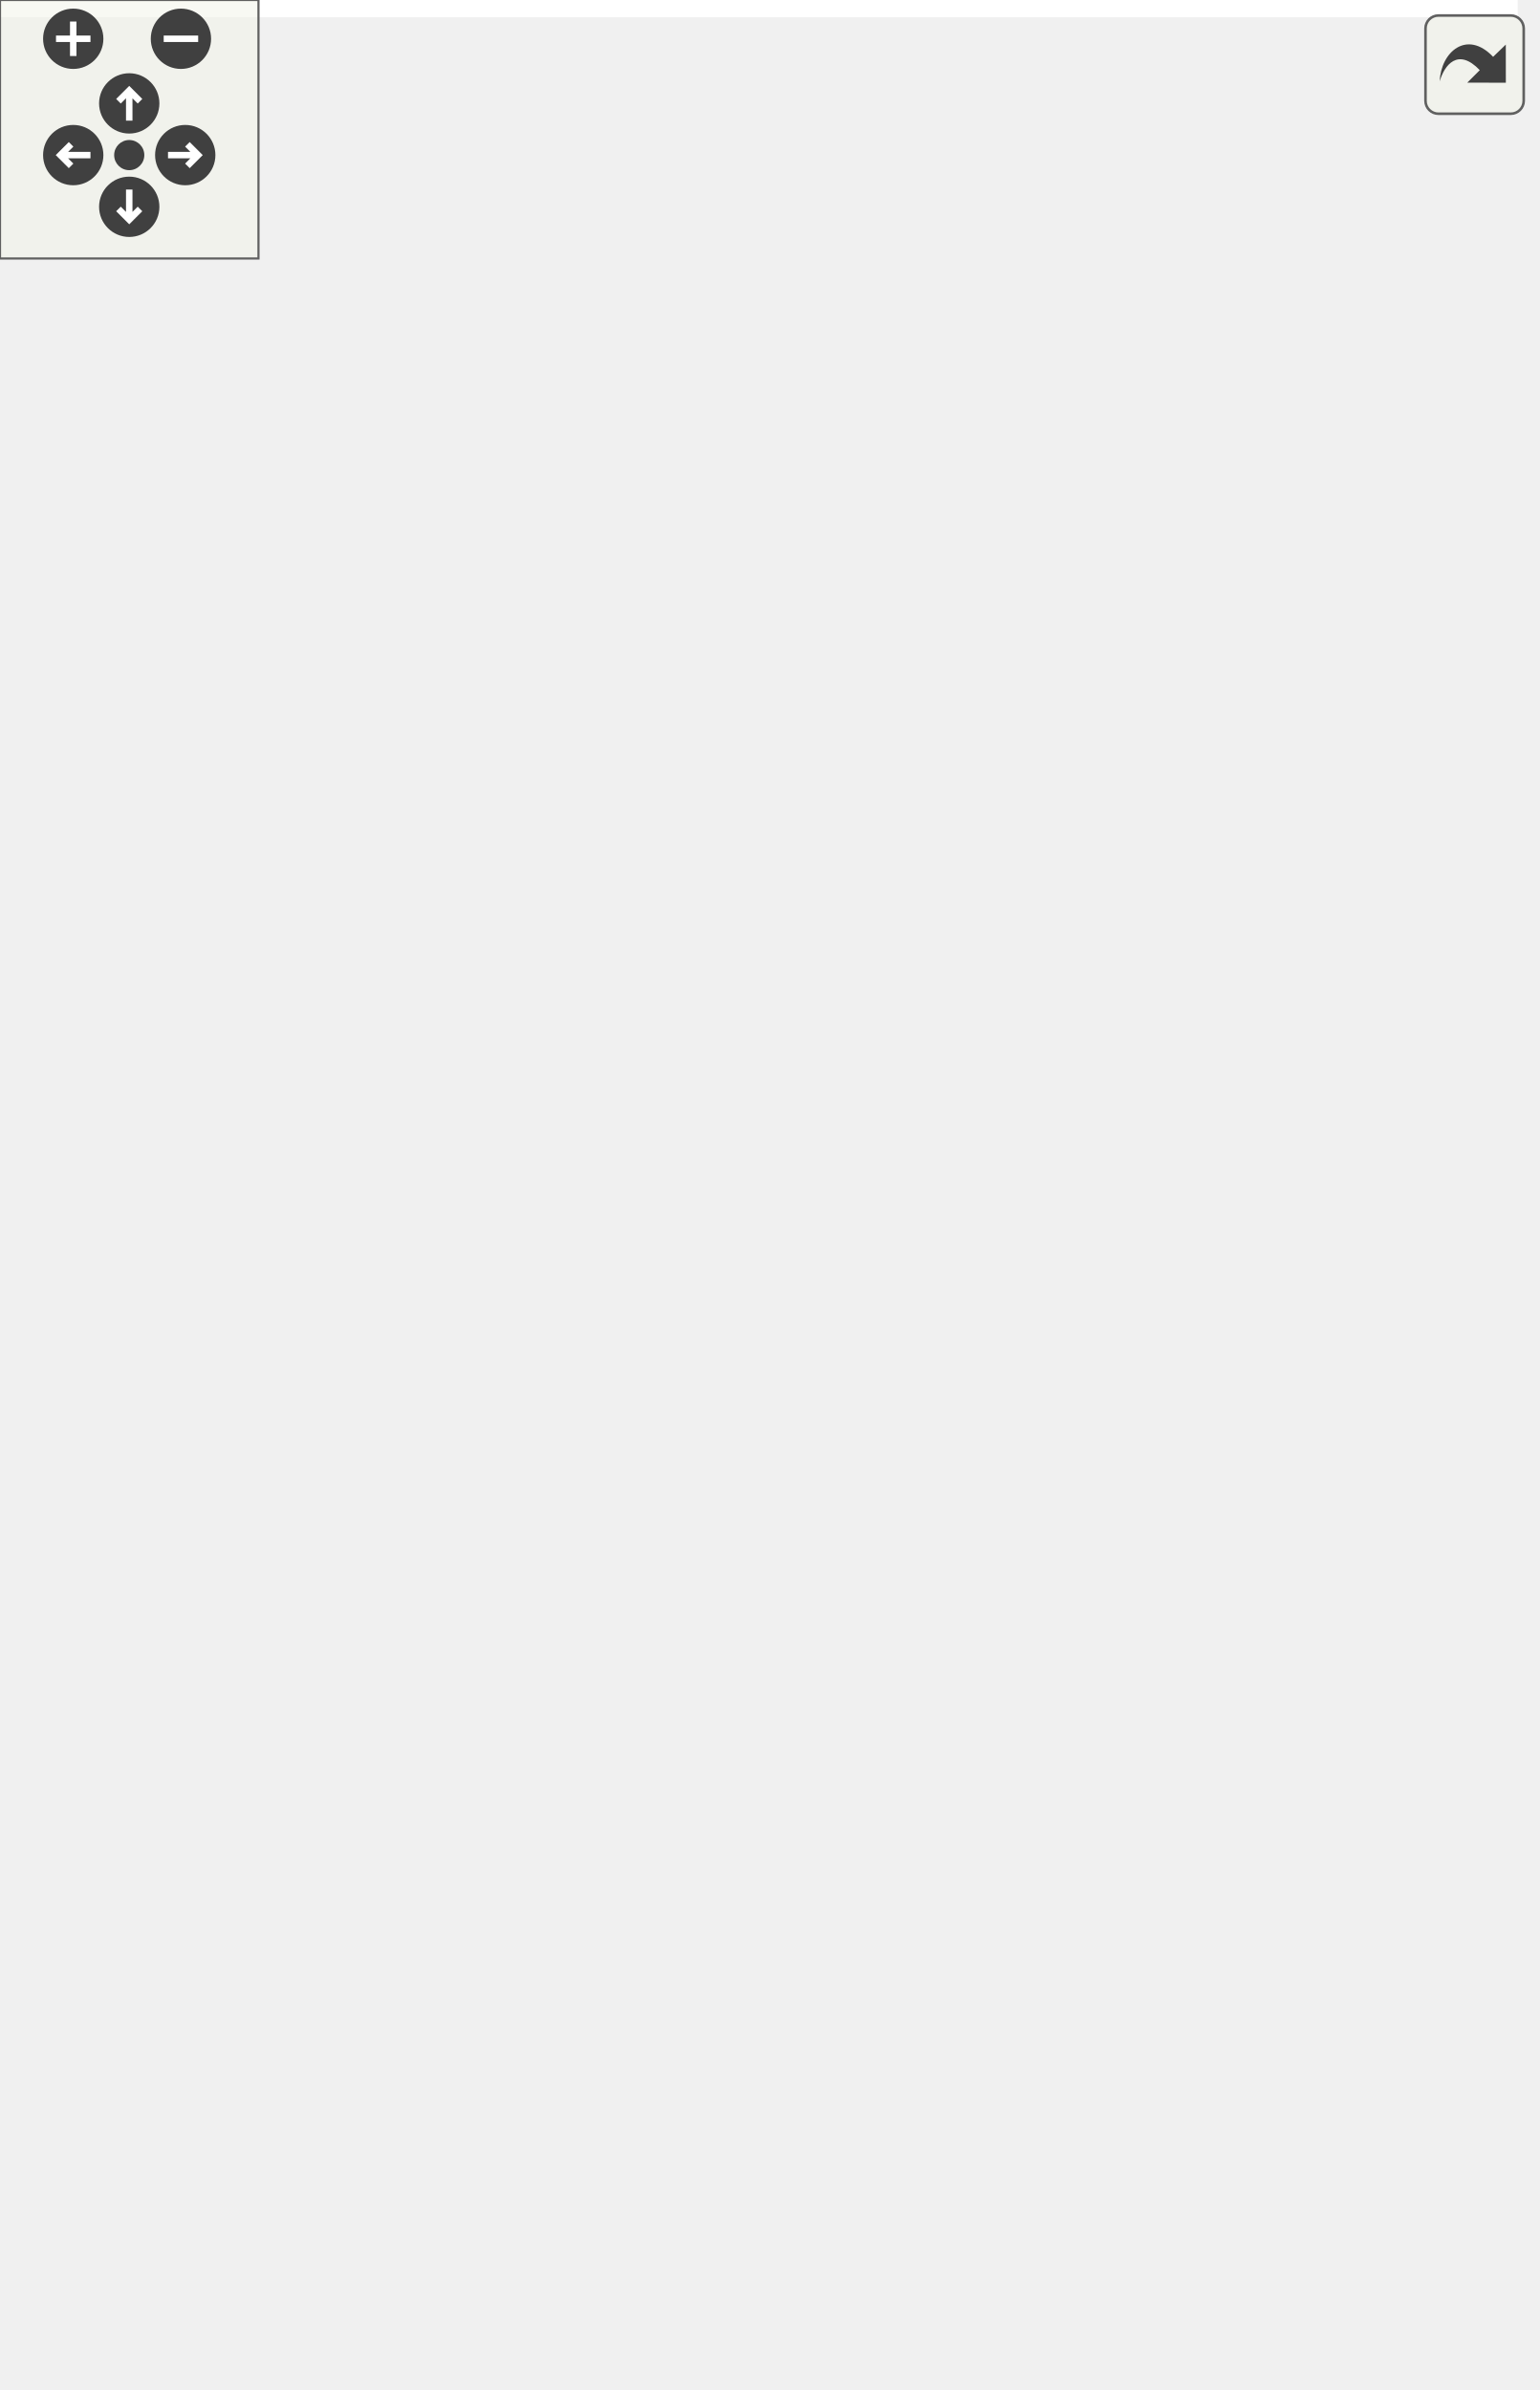
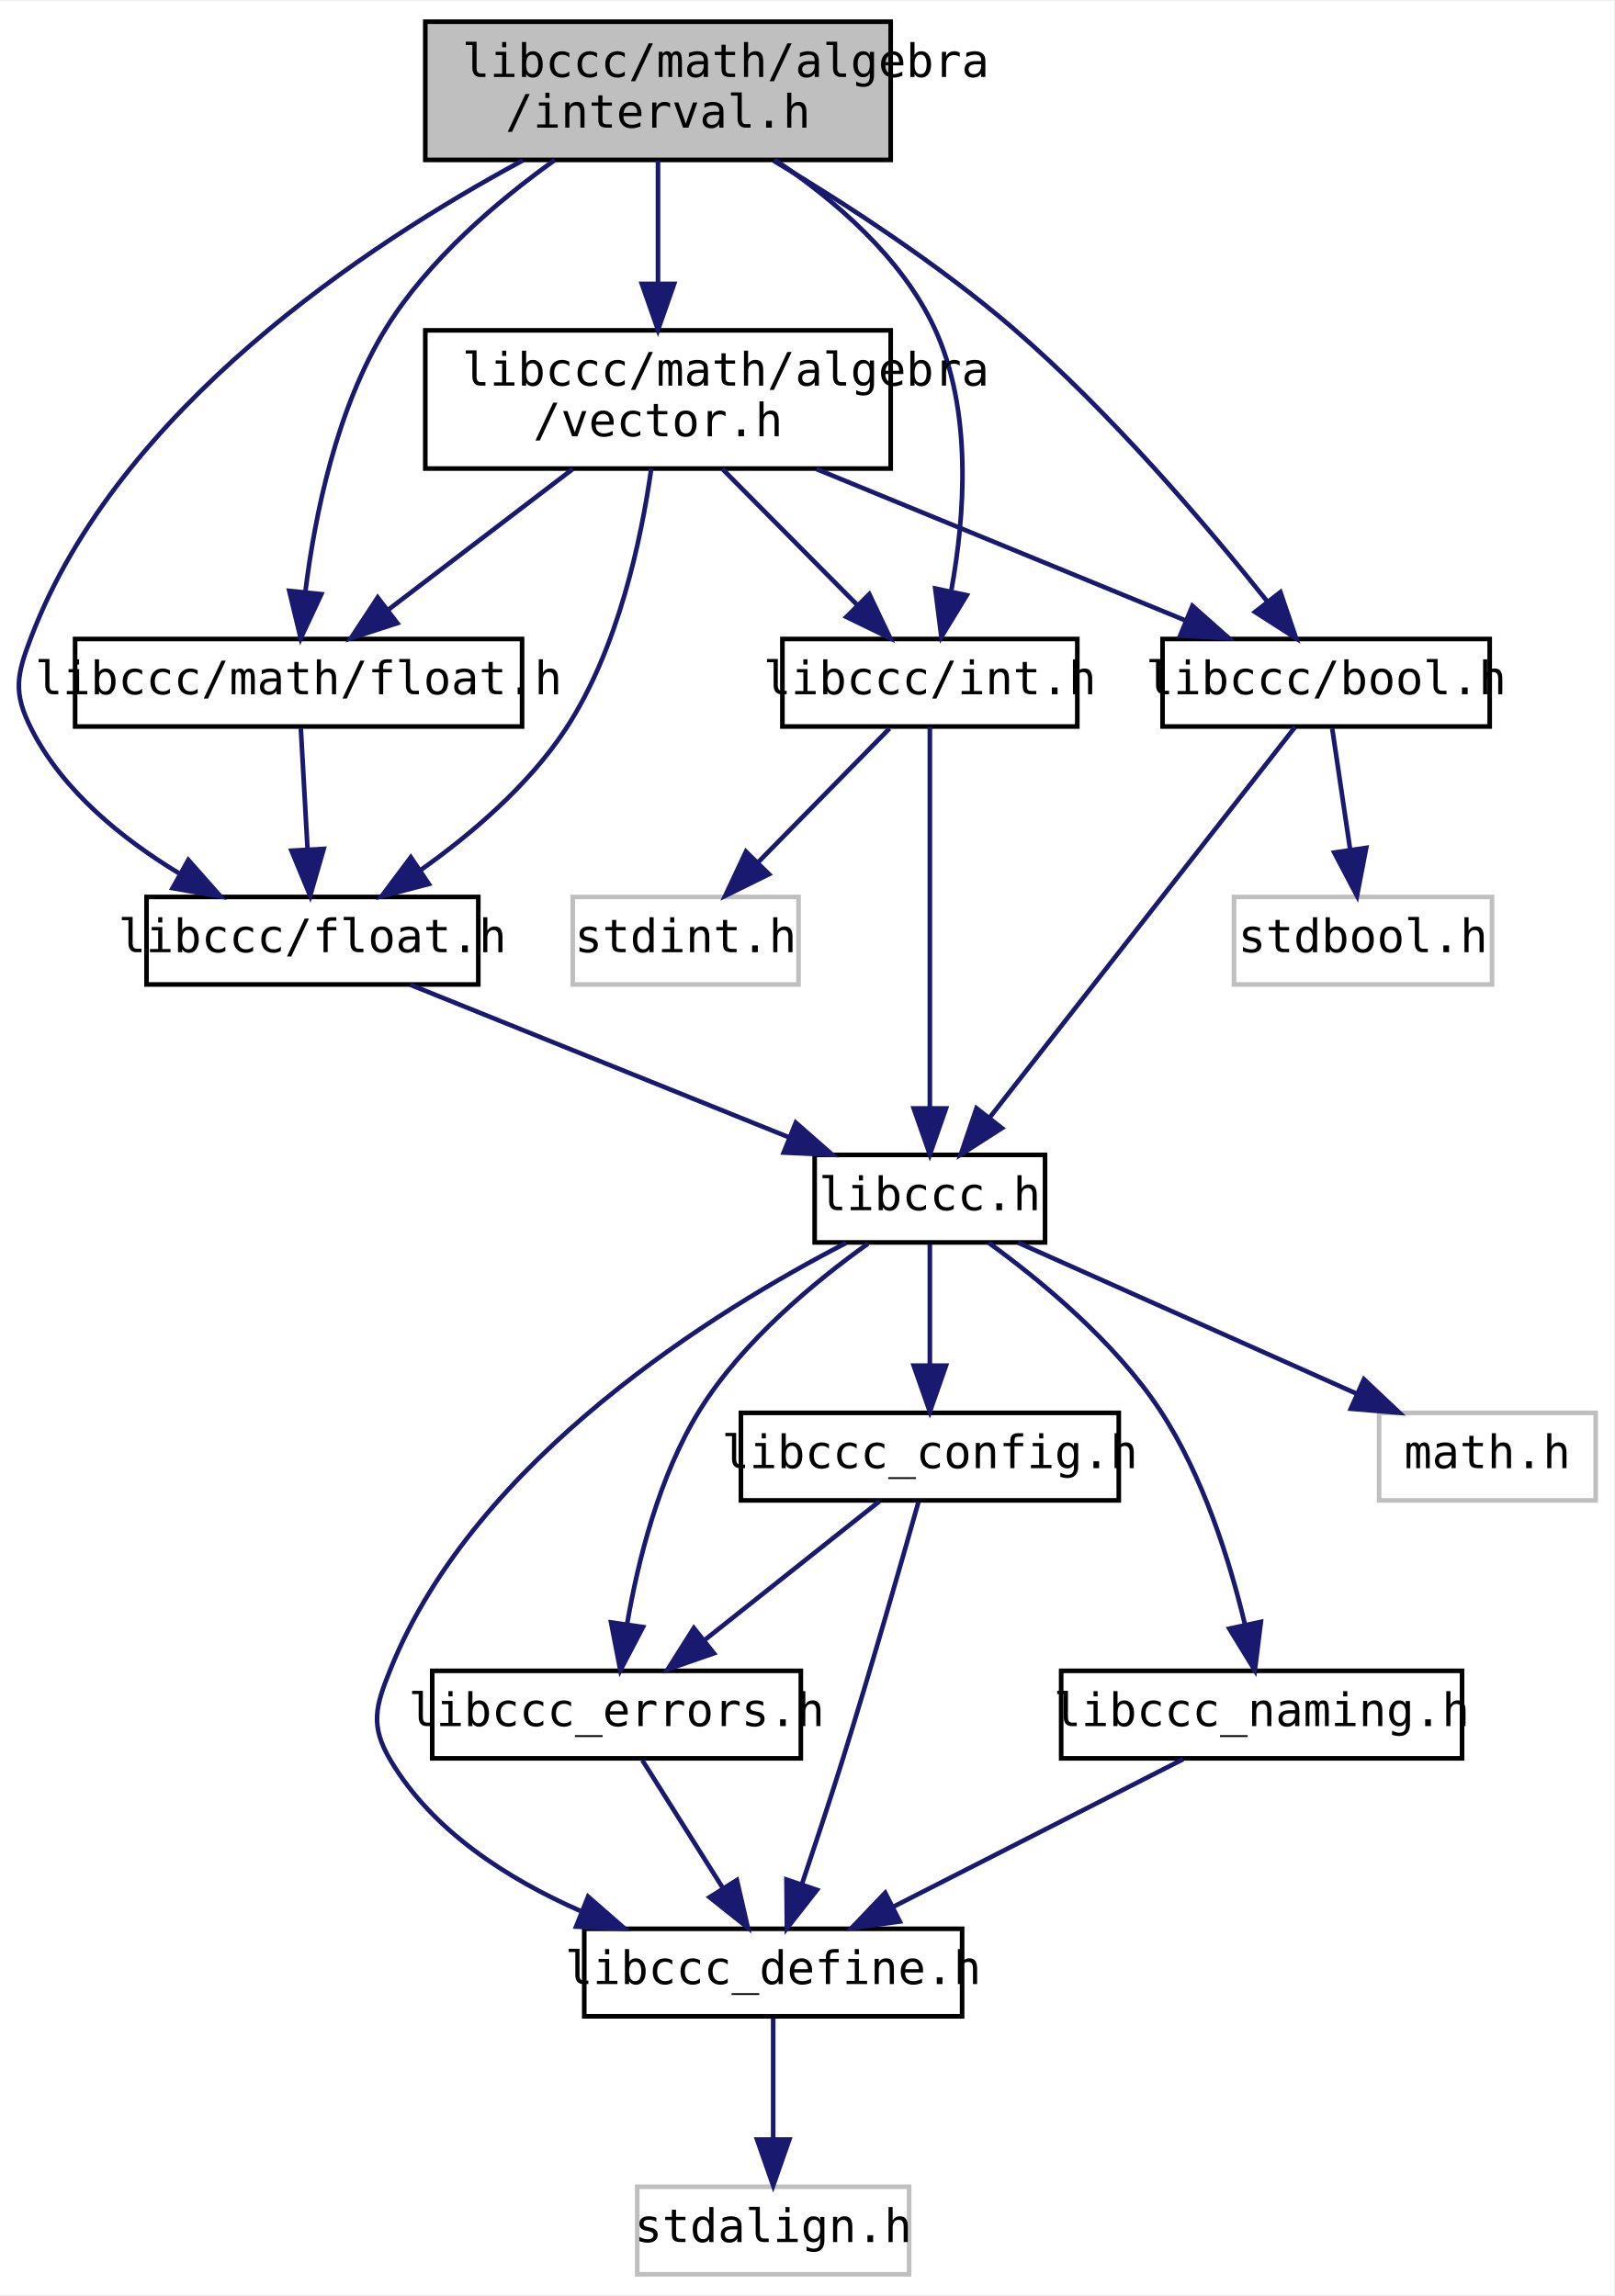
- <svg xmlns="http://www.w3.org/2000/svg" xmlns:xlink="http://www.w3.org/1999/xlink" id="main" version="1.1" xml:space="preserve">
-   <style type="text/css">
- .edge:hover path { stroke: red; }
- .edge:hover polygon { stroke: red; fill: red; }
- </style>
-   <defs>
-     <circle id="rim" cx="0" cy="0" r="7" />
-     <circle id="rim2" cx="0" cy="0" r="3.5" />
-     <g id="zoomPlus">
-       <use xlink:href="#rim" fill="#404040">
-         <set attributeName="fill" to="#808080" begin="zoomplus.mouseover" end="zoomplus.mouseout" />
-       </use>
-       <path d="M-4,0h8M0,-4v8" fill="none" stroke="white" stroke-width="1.5" pointer-events="none" />
-     </g>
-     <g id="zoomMin">
-       <use xlink:href="#rim" fill="#404040">
-         <set attributeName="fill" to="#808080" begin="zoomminus.mouseover" end="zoomminus.mouseout" />
-       </use>
-       <path d="M-4,0h8" fill="none" stroke="white" stroke-width="1.5" pointer-events="none" />
-     </g>
-     <g id="dirArrow">
-       <path fill="none" stroke="white" stroke-width="1.5" d="M0,-3.0v7 M-2.5,-0.5L0,-3.0L2.5,-0.5" />
-     </g>
-     <g id="resetDef">
-       <use xlink:href="#rim2" fill="#404040">
-         <set attributeName="fill" to="#808080" begin="reset.mouseover" end="reset.mouseout" />
-       </use>
-     </g>
-   </defs>
-   <svg id="graph" class="graph">
-     <g id="viewport">
-       <polygon fill="white" stroke="transparent" points="-4,4 -4,-494 352.3,-494 352.3,4 -4,4" />
-       <g id="node1" class="node">
-         <g id="a_node1">
-           <a xlink:title=" ">
-             <polygon fill="#bfbfbf" stroke="black" points="88.3,-459.5 88.3,-489.5 189.3,-489.5 189.3,-459.5 88.3,-459.5" />
-             <text text-anchor="start" x="96.3" y="-477.5" font-family="Consolas" font-size="10.00">libccc/math/algebra</text>
-             <text text-anchor="middle" x="138.8" y="-466.5" font-family="Consolas" font-size="10.00">/interval.h</text>
-           </a>
-         </g>
-       </g>
-       <g id="node2" class="node">
-         <g id="a_node2">
-           <a xlink:href="bool_8h.html" target="_top" xlink:title=" ">
-             <polygon fill="white" stroke="black" points="248.3,-336.5 248.3,-355.5 319.3,-355.5 319.3,-336.5 248.3,-336.5" />
-             <text text-anchor="middle" x="283.8" y="-343.5" font-family="Consolas" font-size="10.00">libccc/bool.h</text>
-           </a>
-         </g>
-       </g>
-       <g id="edge1" class="edge">
-         <path fill="none" stroke="midnightblue" d="M163.88,-459.33C179.53,-449.96 199.68,-436.87 215.8,-423 237.08,-404.68 258.1,-379.88 271.01,-363.67" />
-         <polygon fill="midnightblue" stroke="midnightblue" points="273.88,-365.67 277.29,-355.64 268.37,-361.36 273.88,-365.67" />
-       </g>
-       <g id="node10" class="node">
-         <g id="a_node10">
-           <a xlink:href="int_8h.html" target="_top" xlink:title=" ">
-             <polygon fill="white" stroke="black" points="165.8,-336.5 165.8,-355.5 229.8,-355.5 229.8,-336.5 165.8,-336.5" />
-             <text text-anchor="middle" x="197.8" y="-343.5" font-family="Consolas" font-size="10.00">libccc/int.h</text>
-           </a>
-         </g>
-       </g>
-       <g id="edge13" class="edge">
-         <path fill="none" stroke="midnightblue" d="M164.21,-459.48C177.14,-450.83 191.62,-438.43 198.8,-423 207.13,-405.09 205.38,-382.15 202.48,-366.17" />
-         <polygon fill="midnightblue" stroke="midnightblue" points="205.81,-365 200.3,-355.95 198.97,-366.46 205.81,-365" />
-       </g>
-       <g id="node12" class="node">
-         <g id="a_node12">
-           <a xlink:href="float_8h.html" target="_top" xlink:title=" ">
-             <polygon fill="white" stroke="black" points="27.8,-280.5 27.8,-299.5 99.8,-299.5 99.8,-280.5 27.8,-280.5" />
-             <text text-anchor="middle" x="63.8" y="-287.5" font-family="Consolas" font-size="10.00">libccc/float.h</text>
-           </a>
-         </g>
-       </g>
-       <g id="edge16" class="edge">
-         <path fill="none" stroke="midnightblue" d="M109.48,-459.4C75.5,-441.1 21.74,-405.55 2.8,-356 -0.38,-347.7 -1.21,-343.93 2.8,-336 9.6,-322.52 22.56,-312.08 34.79,-304.67" />
-         <polygon fill="midnightblue" stroke="midnightblue" points="36.87,-307.52 43.89,-299.59 33.45,-301.41 36.87,-307.52" />
-       </g>
-       <g id="node13" class="node">
-         <g id="a_node13">
-           <a xlink:href="math_2float_8h.html" target="_top" xlink:title=" ">
-             <polygon fill="white" stroke="black" points="12.3,-336.5 12.3,-355.5 109.3,-355.5 109.3,-336.5 12.3,-336.5" />
-             <text text-anchor="middle" x="60.8" y="-343.5" font-family="Consolas" font-size="10.00">libccc/math/float.h</text>
-           </a>
-         </g>
-       </g>
-       <g id="edge18" class="edge">
-         <path fill="none" stroke="midnightblue" d="M116.4,-459.47C103.86,-450.5 88.95,-437.79 79.8,-423 68.97,-405.5 64.31,-382.14 62.3,-365.96" />
-         <polygon fill="midnightblue" stroke="midnightblue" points="65.74,-365.23 61.26,-355.64 58.78,-365.94 65.74,-365.23" />
-       </g>
-       <g id="node14" class="node">
-         <g id="a_node14">
-           <a xlink:href="vector_8h.html" target="_top" xlink:title=" ">
-             <polygon fill="white" stroke="black" points="88.3,-392.5 88.3,-422.5 189.3,-422.5 189.3,-392.5 88.3,-392.5" />
-             <text text-anchor="start" x="96.3" y="-410.5" font-family="Consolas" font-size="10.00">libccc/math/algebra</text>
-             <text text-anchor="middle" x="138.8" y="-399.5" font-family="Consolas" font-size="10.00">/vector.h</text>
-           </a>
-         </g>
-       </g>
-       <g id="edge20" class="edge">
-         <path fill="none" stroke="midnightblue" d="M138.8,-459.4C138.8,-451.64 138.8,-441.81 138.8,-432.86" />
-         <polygon fill="midnightblue" stroke="midnightblue" points="142.3,-432.58 138.8,-422.58 135.3,-432.58 142.3,-432.58" />
-       </g>
-       <g id="node3" class="node">
-         <g id="a_node3">
-           <a xlink:href="libccc_8h.html" target="_top" xlink:title=" ">
-             <polygon fill="white" stroke="black" points="172.8,-224.5 172.8,-243.5 222.8,-243.5 222.8,-224.5 172.8,-224.5" />
-             <text text-anchor="middle" x="197.8" y="-231.5" font-family="Consolas" font-size="10.00">libccc.h</text>
-           </a>
-         </g>
-       </g>
-       <g id="edge2" class="edge">
-         <path fill="none" stroke="midnightblue" d="M277.05,-336.37C262.79,-318.14 229.4,-275.43 210.83,-251.68" />
-         <polygon fill="midnightblue" stroke="midnightblue" points="213.43,-249.31 204.51,-243.59 207.92,-253.63 213.43,-249.31" />
-       </g>
-       <g id="node9" class="node">
-         <g id="a_node9">
-           <a xlink:title=" ">
-             <polygon fill="white" stroke="#bfbfbf" points="263.8,-280.5 263.8,-299.5 319.8,-299.5 319.8,-280.5 263.8,-280.5" />
-             <text text-anchor="middle" x="291.8" y="-287.5" font-family="Consolas" font-size="10.00">stdbool.h</text>
-           </a>
-         </g>
-       </g>
-       <g id="edge12" class="edge">
-         <path fill="none" stroke="midnightblue" d="M285.12,-336.08C286.18,-328.93 287.7,-318.64 289.03,-309.69" />
-         <polygon fill="midnightblue" stroke="midnightblue" points="292.5,-310.16 290.5,-299.75 285.57,-309.13 292.5,-310.16" />
-       </g>
-       <g id="node4" class="node">
-         <g id="a_node4">
-           <a xlink:href="libccc__define_8h.html" target="_top" xlink:title=" ">
-             <polygon fill="white" stroke="black" points="157.8,-56.5 157.8,-75.5 239.8,-75.5 239.8,-56.5 157.8,-56.5" />
-             <text text-anchor="middle" x="198.8" y="-63.5" font-family="Consolas" font-size="10.00">libccc_define.h</text>
-           </a>
-         </g>
-       </g>
-       <g id="edge3" class="edge">
-         <path fill="none" stroke="midnightblue" d="M184.02,-224.42C154.49,-204.93 89.83,-155.61 115.8,-112 124.89,-96.72 141.19,-86.31 156.94,-79.39" />
-         <polygon fill="midnightblue" stroke="midnightblue" points="158.63,-82.48 166.61,-75.51 156.03,-75.98 158.63,-82.48" />
-       </g>
-       <g id="node6" class="node">
-         <g id="a_node6">
-           <a xlink:href="libccc__errors_8h.html" target="_top" xlink:title=" ">
-             <polygon fill="white" stroke="black" points="124.8,-112.5 124.8,-131.5 204.8,-131.5 204.8,-112.5 124.8,-112.5" />
-             <text text-anchor="middle" x="164.8" y="-119.5" font-family="Consolas" font-size="10.00">libccc_errors.h</text>
-           </a>
-         </g>
-       </g>
-       <g id="edge5" class="edge">
-         <path fill="none" stroke="midnightblue" d="M194.79,-224.42C191.66,-215.39 186.69,-200.76 182.8,-188 178.05,-172.42 173.15,-154.59 169.66,-141.55" />
-         <polygon fill="midnightblue" stroke="midnightblue" points="173.04,-140.64 167.1,-131.87 166.28,-142.44 173.04,-140.64" />
-       </g>
-       <g id="node7" class="node">
-         <g id="a_node7">
-           <a xlink:href="libccc__config_8h.html" target="_top" xlink:title=" ">
-             <polygon fill="white" stroke="black" points="191.8,-168.5 191.8,-187.5 273.8,-187.5 273.8,-168.5 191.8,-168.5" />
-             <text text-anchor="middle" x="232.8" y="-175.5" font-family="Consolas" font-size="10.00">libccc_config.h</text>
-           </a>
-         </g>
-       </g>
-       <g id="edge7" class="edge">
-         <path fill="none" stroke="midnightblue" d="M203.58,-224.08C208.47,-216.53 215.62,-205.49 221.63,-196.23" />
-         <polygon fill="midnightblue" stroke="midnightblue" points="224.62,-198.05 227.12,-187.75 218.75,-194.24 224.62,-198.05" />
-       </g>
-       <g id="node8" class="node">
-         <g id="a_node8">
-           <a xlink:href="libccc__naming_8h.html" target="_top" xlink:title=" ">
-             <polygon fill="white" stroke="black" points="261.3,-112.5 261.3,-131.5 348.3,-131.5 348.3,-112.5 261.3,-112.5" />
-             <text text-anchor="middle" x="304.8" y="-119.5" font-family="Consolas" font-size="10.00">libccc_naming.h</text>
-           </a>
-         </g>
-       </g>
-       <g id="edge10" class="edge">
-         <path fill="none" stroke="midnightblue" d="M223.03,-225.36C241.92,-218.43 267.1,-206.44 282.8,-188 294.01,-174.83 299.58,-155.69 302.3,-141.59" />
-         <polygon fill="midnightblue" stroke="midnightblue" points="305.78,-142 303.93,-131.57 298.87,-140.88 305.78,-142" />
-       </g>
-       <g id="node5" class="node">
-         <g id="a_node5">
-           <a xlink:title=" ">
-             <polygon fill="white" stroke="#bfbfbf" points="169.3,-0.5 169.3,-19.5 228.3,-19.5 228.3,-0.5 169.3,-0.5" />
-             <text text-anchor="middle" x="198.8" y="-7.5" font-family="Consolas" font-size="10.00">stdalign.h</text>
-           </a>
-         </g>
-       </g>
-       <g id="edge4" class="edge">
-         <path fill="none" stroke="midnightblue" d="M198.8,-56.08C198.8,-49.01 198.8,-38.86 198.8,-29.99" />
-         <polygon fill="midnightblue" stroke="midnightblue" points="202.3,-29.75 198.8,-19.75 195.3,-29.75 202.3,-29.75" />
-       </g>
-       <g id="edge6" class="edge">
-         <path fill="none" stroke="midnightblue" d="M170.41,-112.08C175.16,-104.53 182.11,-93.49 187.95,-84.23" />
-         <polygon fill="midnightblue" stroke="midnightblue" points="190.92,-86.08 193.29,-75.75 185,-82.35 190.92,-86.08" />
-       </g>
-       <g id="edge8" class="edge">
-         <path fill="none" stroke="midnightblue" d="M230.32,-168.14C226.79,-155.6 220.04,-131.97 213.8,-112 211.03,-103.15 207.79,-93.37 205.04,-85.2" />
-         <polygon fill="midnightblue" stroke="midnightblue" points="208.3,-83.94 201.77,-75.6 201.68,-86.19 208.3,-83.94" />
-       </g>
-       <g id="edge9" class="edge">
-         <path fill="none" stroke="midnightblue" d="M221.87,-168.32C211.62,-160.18 196.08,-147.84 183.8,-138.09" />
-         <polygon fill="midnightblue" stroke="midnightblue" points="185.93,-135.31 175.92,-131.83 181.58,-140.79 185.93,-135.31" />
-       </g>
-       <g id="edge11" class="edge">
-         <path fill="none" stroke="midnightblue" d="M287.77,-112.32C270.77,-103.66 244.42,-90.24 224.8,-80.25" />
-         <polygon fill="midnightblue" stroke="midnightblue" points="226.28,-77.08 215.79,-75.65 223.11,-83.31 226.28,-77.08" />
-       </g>
-       <g id="edge15" class="edge">
-         <path fill="none" stroke="midnightblue" d="M197.8,-336.37C197.8,-318.62 197.8,-277.67 197.8,-253.6" />
-         <polygon fill="midnightblue" stroke="midnightblue" points="201.3,-253.59 197.8,-243.59 194.3,-253.59 201.3,-253.59" />
-       </g>
-       <g id="node11" class="node">
-         <g id="a_node11">
-           <a xlink:title=" ">
-             <polygon fill="white" stroke="#bfbfbf" points="120.3,-280.5 120.3,-299.5 169.3,-299.5 169.3,-280.5 120.3,-280.5" />
-             <text text-anchor="middle" x="144.8" y="-287.5" font-family="Consolas" font-size="10.00">stdint.h</text>
-           </a>
-         </g>
-       </g>
-       <g id="edge14" class="edge">
-         <path fill="none" stroke="midnightblue" d="M189.05,-336.08C181.33,-328.22 169.89,-316.57 160.58,-307.08" />
-         <polygon fill="midnightblue" stroke="midnightblue" points="162.89,-304.44 153.39,-299.75 157.89,-309.34 162.89,-304.44" />
-       </g>
-       <g id="edge17" class="edge">
-         <path fill="none" stroke="midnightblue" d="M85.03,-280.44C107.18,-271.52 142.12,-257.44 167.23,-247.32" />
-         <polygon fill="midnightblue" stroke="midnightblue" points="168.7,-250.5 176.66,-243.52 166.08,-244.01 168.7,-250.5" />
-       </g>
-       <g id="edge19" class="edge">
-         <path fill="none" stroke="midnightblue" d="M61.29,-336.08C61.69,-329.01 62.25,-318.86 62.74,-309.99" />
-         <polygon fill="midnightblue" stroke="midnightblue" points="66.25,-309.93 63.31,-299.75 59.26,-309.54 66.25,-309.93" />
-       </g>
-       <g id="edge21" class="edge">
-         <path fill="none" stroke="midnightblue" d="M173.16,-392.4C197.49,-382.42 229.83,-369.15 253.25,-359.53" />
-         <polygon fill="midnightblue" stroke="midnightblue" points="254.78,-362.69 262.7,-355.66 252.12,-356.22 254.78,-362.69" />
-       </g>
-       <g id="edge22" class="edge">
-         <path fill="none" stroke="midnightblue" d="M152.78,-392.4C161.53,-383.58 172.83,-372.18 181.91,-363.02" />
-         <polygon fill="midnightblue" stroke="midnightblue" points="184.66,-365.22 189.21,-355.66 179.69,-360.29 184.66,-365.22" />
-       </g>
-       <g id="edge23" class="edge">
-         <path fill="none" stroke="midnightblue" d="M137.34,-392.49C135.23,-377.47 130.24,-353.44 118.8,-336 110.73,-323.71 98.26,-313.11 87.23,-305.29" />
-         <polygon fill="midnightblue" stroke="midnightblue" points="89.06,-302.31 78.81,-299.64 85.16,-308.12 89.06,-302.31" />
-       </g>
-       <g id="edge24" class="edge">
-         <path fill="none" stroke="midnightblue" d="M120.31,-392.4C108.28,-383.22 92.6,-371.26 80.35,-361.92" />
-         <polygon fill="midnightblue" stroke="midnightblue" points="82.22,-358.94 72.15,-355.66 77.97,-364.51 82.22,-358.94" />
-       </g>
-     </g>
-   </svg>
-   <g id="navigator" transform="translate(0 0)" fill="#404254">
-     <rect fill="#f2f5e9" fill-opacity="0.5" stroke="#606060" stroke-width=".5" x="0" y="0" width="60" height="60" />
-     <use id="zoomplus" xlink:href="#zoomPlus" x="17" y="9" />
-     <use id="zoomminus" xlink:href="#zoomMin" x="42" y="9" />
-     <use id="reset" xlink:href="#resetDef" x="30" y="36" />
-     <g id="arrowUp" xlink:href="#dirArrow" transform="translate(30 24)">
-       <use xlink:href="#rim" fill="#404040">
-         <set attributeName="fill" to="#808080" begin="arrowUp.mouseover" end="arrowUp.mouseout" />
-       </use>
-       <path fill="none" stroke="white" stroke-width="1.5" d="M0,-3.0v7 M-2.5,-0.5L0,-3.0L2.5,-0.5" />
-     </g>
-     <g id="arrowRight" xlink:href="#dirArrow" transform="rotate(90) translate(36 -43)">
-       <use xlink:href="#rim" fill="#404040">
-         <set attributeName="fill" to="#808080" begin="arrowRight.mouseover" end="arrowRight.mouseout" />
-       </use>
-       <path fill="none" stroke="white" stroke-width="1.5" d="M0,-3.0v7 M-2.5,-0.5L0,-3.0L2.5,-0.5" />
-     </g>
-     <g id="arrowDown" xlink:href="#dirArrow" transform="rotate(180) translate(-30 -48)">
-       <use xlink:href="#rim" fill="#404040">
-         <set attributeName="fill" to="#808080" begin="arrowDown.mouseover" end="arrowDown.mouseout" />
-       </use>
-       <path fill="none" stroke="white" stroke-width="1.5" d="M0,-3.0v7 M-2.5,-0.5L0,-3.0L2.5,-0.5" />
-     </g>
-     <g id="arrowLeft" xlink:href="#dirArrow" transform="rotate(270) translate(-36 17)">
-       <use xlink:href="#rim" fill="#404040">
-         <set attributeName="fill" to="#808080" begin="arrowLeft.mouseover" end="arrowLeft.mouseout" />
-       </use>
-       <path fill="none" stroke="white" stroke-width="1.5" d="M0,-3.0v7 M-2.5,-0.5L0,-3.0L2.5,-0.5" />
+ <svg xmlns="http://www.w3.org/2000/svg" xmlns:xlink="http://www.w3.org/1999/xlink" width="350pt" height="498pt" viewBox="0.00 0.00 350.30 498.00">
+   <g id="graph0" class="graph" transform="scale(1 1) rotate(0) translate(4 494)">
+     <polygon fill="white" stroke="transparent" points="-4,4 -4,-494 346.3,-494 346.3,4 -4,4" />
+     <g id="node1" class="node">
+       <g id="a_node1">
+         <a xlink:title=" ">
+           <polygon fill="#bfbfbf" stroke="black" points="88.3,-459.5 88.3,-489.5 189.3,-489.5 189.3,-459.5 88.3,-459.5" />
+           <text text-anchor="start" x="96.3" y="-477.5" font-family="Consolas" font-size="10.00">libccc/math/algebra</text>
+           <text text-anchor="middle" x="138.8" y="-466.5" font-family="Consolas" font-size="10.00">/interval.h</text>
+         </a>
+       </g>
+     </g>
+     <g id="node2" class="node">
+       <g id="a_node2">
+         <a xlink:href="$bool_8h.html" xlink:title=" ">
+           <polygon fill="white" stroke="black" points="248.3,-336.5 248.3,-355.5 319.3,-355.5 319.3,-336.5 248.3,-336.5" />
+           <text text-anchor="middle" x="283.8" y="-343.5" font-family="Consolas" font-size="10.00">libccc/bool.h</text>
+         </a>
+       </g>
+     </g>
+     <g id="edge1" class="edge">
+       <path fill="none" stroke="midnightblue" d="M163.88,-459.33C179.53,-449.96 199.68,-436.87 215.8,-423 237.08,-404.68 258.1,-379.88 271.01,-363.67" />
+       <polygon fill="midnightblue" stroke="midnightblue" points="273.88,-365.67 277.29,-355.64 268.37,-361.36 273.88,-365.67" />
+     </g>
+     <g id="node11" class="node">
+       <g id="a_node11">
+         <a xlink:href="$int_8h.html" xlink:title=" ">
+           <polygon fill="white" stroke="black" points="165.8,-336.5 165.8,-355.5 229.8,-355.5 229.8,-336.5 165.8,-336.5" />
+           <text text-anchor="middle" x="197.8" y="-343.5" font-family="Consolas" font-size="10.00">libccc/int.h</text>
+         </a>
+       </g>
+     </g>
+     <g id="edge14" class="edge">
+       <path fill="none" stroke="midnightblue" d="M164.21,-459.48C177.14,-450.83 191.62,-438.43 198.8,-423 207.13,-405.09 205.38,-382.15 202.48,-366.17" />
+       <polygon fill="midnightblue" stroke="midnightblue" points="205.81,-365 200.3,-355.95 198.97,-366.46 205.81,-365" />
+     </g>
+     <g id="node13" class="node">
+       <g id="a_node13">
+         <a xlink:href="$float_8h.html" xlink:title=" ">
+           <polygon fill="white" stroke="black" points="27.8,-280.5 27.8,-299.5 99.8,-299.5 99.8,-280.5 27.8,-280.5" />
+           <text text-anchor="middle" x="63.8" y="-287.5" font-family="Consolas" font-size="10.00">libccc/float.h</text>
+         </a>
+       </g>
+     </g>
+     <g id="edge17" class="edge">
+       <path fill="none" stroke="midnightblue" d="M109.48,-459.4C75.5,-441.1 21.74,-405.55 2.8,-356 -0.38,-347.7 -1.21,-343.93 2.8,-336 9.6,-322.52 22.56,-312.08 34.79,-304.67" />
+       <polygon fill="midnightblue" stroke="midnightblue" points="36.87,-307.52 43.89,-299.59 33.45,-301.41 36.87,-307.52" />
+     </g>
+     <g id="node14" class="node">
+       <g id="a_node14">
+         <a xlink:href="$math_2float_8h.html" xlink:title=" ">
+           <polygon fill="white" stroke="black" points="12.3,-336.5 12.3,-355.5 109.3,-355.5 109.3,-336.5 12.3,-336.5" />
+           <text text-anchor="middle" x="60.8" y="-343.5" font-family="Consolas" font-size="10.00">libccc/math/float.h</text>
+         </a>
+       </g>
+     </g>
+     <g id="edge19" class="edge">
+       <path fill="none" stroke="midnightblue" d="M116.4,-459.47C103.86,-450.5 88.95,-437.79 79.8,-423 68.97,-405.5 64.31,-382.14 62.3,-365.96" />
+       <polygon fill="midnightblue" stroke="midnightblue" points="65.74,-365.23 61.26,-355.64 58.78,-365.94 65.74,-365.23" />
+     </g>
+     <g id="node15" class="node">
+       <g id="a_node15">
+         <a xlink:href="$vector_8h.html" xlink:title=" ">
+           <polygon fill="white" stroke="black" points="88.3,-392.5 88.3,-422.5 189.3,-422.5 189.3,-392.5 88.3,-392.5" />
+           <text text-anchor="start" x="96.3" y="-410.5" font-family="Consolas" font-size="10.00">libccc/math/algebra</text>
+           <text text-anchor="middle" x="138.8" y="-399.5" font-family="Consolas" font-size="10.00">/vector.h</text>
+         </a>
+       </g>
+     </g>
+     <g id="edge21" class="edge">
+       <path fill="none" stroke="midnightblue" d="M138.8,-459.4C138.8,-451.64 138.8,-441.81 138.8,-432.86" />
+       <polygon fill="midnightblue" stroke="midnightblue" points="142.3,-432.58 138.8,-422.58 135.3,-432.58 142.3,-432.58" />
+     </g>
+     <g id="node3" class="node">
+       <g id="a_node3">
+         <a xlink:href="$libccc_8h.html" xlink:title=" ">
+           <polygon fill="white" stroke="black" points="172.8,-224.5 172.8,-243.5 222.8,-243.5 222.8,-224.5 172.8,-224.5" />
+           <text text-anchor="middle" x="197.8" y="-231.5" font-family="Consolas" font-size="10.00">libccc.h</text>
+         </a>
+       </g>
+     </g>
+     <g id="edge2" class="edge">
+       <path fill="none" stroke="midnightblue" d="M277.05,-336.37C262.79,-318.14 229.4,-275.43 210.83,-251.68" />
+       <polygon fill="midnightblue" stroke="midnightblue" points="213.43,-249.31 204.51,-243.59 207.92,-253.63 213.43,-249.31" />
+     </g>
+     <g id="node10" class="node">
+       <g id="a_node10">
+         <a xlink:title=" ">
+           <polygon fill="white" stroke="#bfbfbf" points="263.8,-280.5 263.8,-299.5 319.8,-299.5 319.8,-280.5 263.8,-280.5" />
+           <text text-anchor="middle" x="291.8" y="-287.5" font-family="Consolas" font-size="10.00">stdbool.h</text>
+         </a>
+       </g>
+     </g>
+     <g id="edge13" class="edge">
+       <path fill="none" stroke="midnightblue" d="M285.12,-336.08C286.18,-328.93 287.7,-318.64 289.03,-309.69" />
+       <polygon fill="midnightblue" stroke="midnightblue" points="292.5,-310.16 290.5,-299.75 285.57,-309.13 292.5,-310.16" />
+     </g>
+     <g id="node4" class="node">
+       <g id="a_node4">
+         <a xlink:href="$libccc__define_8h.html" xlink:title=" ">
+           <polygon fill="white" stroke="black" points="122.8,-56.5 122.8,-75.5 204.8,-75.5 204.8,-56.5 122.8,-56.5" />
+           <text text-anchor="middle" x="163.8" y="-63.5" font-family="Consolas" font-size="10.00">libccc_define.h</text>
+         </a>
+       </g>
+     </g>
+     <g id="edge3" class="edge">
+       <path fill="none" stroke="midnightblue" d="M179.62,-224.39C151.63,-209.93 99.28,-177.79 80.8,-132 77.47,-123.76 76.25,-119.64 80.8,-112 89.89,-96.72 106.19,-86.31 121.94,-79.39" />
+       <polygon fill="midnightblue" stroke="midnightblue" points="123.63,-82.48 131.61,-75.51 121.03,-75.98 123.63,-82.48" />
+     </g>
+     <g id="node6" class="node">
+       <g id="a_node6">
+         <a xlink:href="$libccc__errors_8h.html" xlink:title=" ">
+           <polygon fill="white" stroke="black" points="89.8,-112.5 89.8,-131.5 169.8,-131.5 169.8,-112.5 89.8,-112.5" />
+           <text text-anchor="middle" x="129.8" y="-119.5" font-family="Consolas" font-size="10.00">libccc_errors.h</text>
+         </a>
+       </g>
+     </g>
+     <g id="edge5" class="edge">
+       <path fill="none" stroke="midnightblue" d="M184.37,-224.23C173.01,-216.13 157.14,-203.1 147.8,-188 139.04,-173.84 134.45,-155.36 132.11,-141.72" />
+       <polygon fill="midnightblue" stroke="midnightblue" points="135.54,-141 130.63,-131.61 128.62,-142.01 135.54,-141" />
+     </g>
+     <g id="node7" class="node">
+       <g id="a_node7">
+         <a xlink:href="$libccc__config_8h.html" xlink:title=" ">
+           <polygon fill="white" stroke="black" points="156.8,-168.5 156.8,-187.5 238.8,-187.5 238.8,-168.5 156.8,-168.5" />
+           <text text-anchor="middle" x="197.8" y="-175.5" font-family="Consolas" font-size="10.00">libccc_config.h</text>
+         </a>
+       </g>
+     </g>
+     <g id="edge7" class="edge">
+       <path fill="none" stroke="midnightblue" d="M197.8,-224.08C197.8,-217.01 197.8,-206.86 197.8,-197.99" />
+       <polygon fill="midnightblue" stroke="midnightblue" points="201.3,-197.75 197.8,-187.75 194.3,-197.75 201.3,-197.75" />
+     </g>
+     <g id="node8" class="node">
+       <g id="a_node8">
+         <a xlink:href="$libccc__naming_8h.html" xlink:title=" ">
+           <polygon fill="white" stroke="black" points="226.3,-112.5 226.3,-131.5 313.3,-131.5 313.3,-112.5 226.3,-112.5" />
+           <text text-anchor="middle" x="269.8" y="-119.5" font-family="Consolas" font-size="10.00">libccc_naming.h</text>
+         </a>
+       </g>
+     </g>
+     <g id="edge10" class="edge">
+       <path fill="none" stroke="midnightblue" d="M210.57,-224.42C221.82,-216.26 237.91,-203.02 247.8,-188 257.11,-173.85 262.87,-155.37 266.14,-141.73" />
+       <polygon fill="midnightblue" stroke="midnightblue" points="269.64,-142.13 268.33,-131.61 262.79,-140.65 269.64,-142.13" />
+     </g>
+     <g id="node9" class="node">
+       <g id="a_node9">
+         <a xlink:title=" ">
+           <polygon fill="white" stroke="#bfbfbf" points="295.3,-168.5 295.3,-187.5 342.3,-187.5 342.3,-168.5 295.3,-168.5" />
+           <text text-anchor="middle" x="318.8" y="-175.5" font-family="Consolas" font-size="10.00">math.h</text>
+         </a>
+       </g>
+     </g>
+     <g id="edge12" class="edge">
+       <path fill="none" stroke="midnightblue" d="M216.97,-224.44C236.71,-215.64 267.68,-201.81 290.29,-191.72" />
+       <polygon fill="midnightblue" stroke="midnightblue" points="292.01,-194.79 299.71,-187.52 289.16,-188.4 292.01,-194.79" />
+     </g>
+     <g id="node5" class="node">
+       <g id="a_node5">
+         <a xlink:title=" ">
+           <polygon fill="white" stroke="#bfbfbf" points="134.3,-0.5 134.3,-19.5 193.3,-19.5 193.3,-0.5 134.3,-0.5" />
+           <text text-anchor="middle" x="163.8" y="-7.5" font-family="Consolas" font-size="10.00">stdalign.h</text>
+         </a>
+       </g>
+     </g>
+     <g id="edge4" class="edge">
+       <path fill="none" stroke="midnightblue" d="M163.8,-56.08C163.8,-49.01 163.8,-38.86 163.8,-29.99" />
+       <polygon fill="midnightblue" stroke="midnightblue" points="167.3,-29.75 163.8,-19.75 160.3,-29.75 167.3,-29.75" />
+     </g>
+     <g id="edge6" class="edge">
+       <path fill="none" stroke="midnightblue" d="M135.41,-112.08C140.16,-104.53 147.11,-93.49 152.95,-84.23" />
+       <polygon fill="midnightblue" stroke="midnightblue" points="155.92,-86.08 158.29,-75.75 150,-82.35 155.92,-86.08" />
+     </g>
+     <g id="edge8" class="edge">
+       <path fill="none" stroke="midnightblue" d="M195.32,-168.14C191.79,-155.6 185.04,-131.97 178.8,-112 176.03,-103.15 172.79,-93.37 170.04,-85.2" />
+       <polygon fill="midnightblue" stroke="midnightblue" points="173.3,-83.94 166.77,-75.6 166.68,-86.19 173.3,-83.94" />
+     </g>
+     <g id="edge9" class="edge">
+       <path fill="none" stroke="midnightblue" d="M186.87,-168.32C176.62,-160.18 161.08,-147.84 148.8,-138.09" />
+       <polygon fill="midnightblue" stroke="midnightblue" points="150.93,-135.31 140.92,-131.83 146.58,-140.79 150.93,-135.31" />
+     </g>
+     <g id="edge11" class="edge">
+       <path fill="none" stroke="midnightblue" d="M252.77,-112.32C235.77,-103.66 209.42,-90.24 189.8,-80.25" />
+       <polygon fill="midnightblue" stroke="midnightblue" points="191.28,-77.08 180.79,-75.65 188.11,-83.31 191.28,-77.08" />
+     </g>
+     <g id="edge16" class="edge">
+       <path fill="none" stroke="midnightblue" d="M197.8,-336.37C197.8,-318.62 197.8,-277.67 197.8,-253.6" />
+       <polygon fill="midnightblue" stroke="midnightblue" points="201.3,-253.59 197.8,-243.59 194.3,-253.59 201.3,-253.59" />
+     </g>
+     <g id="node12" class="node">
+       <g id="a_node12">
+         <a xlink:title=" ">
+           <polygon fill="white" stroke="#bfbfbf" points="120.3,-280.5 120.3,-299.5 169.3,-299.5 169.3,-280.5 120.3,-280.5" />
+           <text text-anchor="middle" x="144.8" y="-287.5" font-family="Consolas" font-size="10.00">stdint.h</text>
+         </a>
+       </g>
+     </g>
+     <g id="edge15" class="edge">
+       <path fill="none" stroke="midnightblue" d="M189.05,-336.08C181.33,-328.22 169.89,-316.57 160.58,-307.08" />
+       <polygon fill="midnightblue" stroke="midnightblue" points="162.89,-304.44 153.39,-299.75 157.89,-309.34 162.89,-304.44" />
+     </g>
+     <g id="edge18" class="edge">
+       <path fill="none" stroke="midnightblue" d="M85.03,-280.44C107.18,-271.52 142.12,-257.44 167.23,-247.32" />
+       <polygon fill="midnightblue" stroke="midnightblue" points="168.7,-250.5 176.66,-243.52 166.08,-244.01 168.7,-250.5" />
+     </g>
+     <g id="edge20" class="edge">
+       <path fill="none" stroke="midnightblue" d="M61.29,-336.08C61.69,-329.01 62.25,-318.86 62.74,-309.99" />
+       <polygon fill="midnightblue" stroke="midnightblue" points="66.25,-309.93 63.31,-299.75 59.26,-309.54 66.25,-309.93" />
+     </g>
+     <g id="edge22" class="edge">
+       <path fill="none" stroke="midnightblue" d="M173.16,-392.4C197.49,-382.42 229.83,-369.15 253.25,-359.53" />
+       <polygon fill="midnightblue" stroke="midnightblue" points="254.78,-362.69 262.7,-355.66 252.12,-356.22 254.78,-362.69" />
+     </g>
+     <g id="edge23" class="edge">
+       <path fill="none" stroke="midnightblue" d="M152.78,-392.4C161.53,-383.58 172.83,-372.18 181.91,-363.02" />
+       <polygon fill="midnightblue" stroke="midnightblue" points="184.66,-365.22 189.21,-355.66 179.69,-360.29 184.66,-365.22" />
+     </g>
+     <g id="edge24" class="edge">
+       <path fill="none" stroke="midnightblue" d="M137.34,-392.49C135.23,-377.47 130.24,-353.44 118.8,-336 110.73,-323.71 98.26,-313.11 87.23,-305.29" />
+       <polygon fill="midnightblue" stroke="midnightblue" points="89.06,-302.31 78.81,-299.64 85.16,-308.12 89.06,-302.31" />
+     </g>
+     <g id="edge25" class="edge">
+       <path fill="none" stroke="midnightblue" d="M120.31,-392.4C108.28,-383.22 92.6,-371.26 80.35,-361.92" />
+       <polygon fill="midnightblue" stroke="midnightblue" points="82.22,-358.94 72.15,-355.66 77.97,-364.51 82.22,-358.94" />
    </g>
  </g>
-   <svg viewBox="0 0 15 15" width="100%" height="30px" preserveAspectRatio="xMaxYMin meet">
-     <g id="arrow_out" transform="scale(0.3 0.3)">
-       <a xlink:href="interval_8h__incl_org.svg" target="_base">
-         <rect id="button" ry="5" rx="5" y="6" x="6" height="38" width="38" fill="#f2f5e9" fill-opacity="0.5" stroke="#606060" stroke-width="1.0" />
-         <path id="arrow" d="M 11.5,31.437 C 11.94,20.098 22.043,11.323 32.159,21.979 L 37.069,17.246 C 37.069,17.246 37.088,32 37.088,32 L 22.16,31.978 C 22.16,31.978 26.998,27.14 26.998,27.14 C 18.529,18.264 13.292,25.23 11.5,31.437 z" style="fill:#404040;" />
-       </a>
-     </g>
-   </svg>
</svg>
